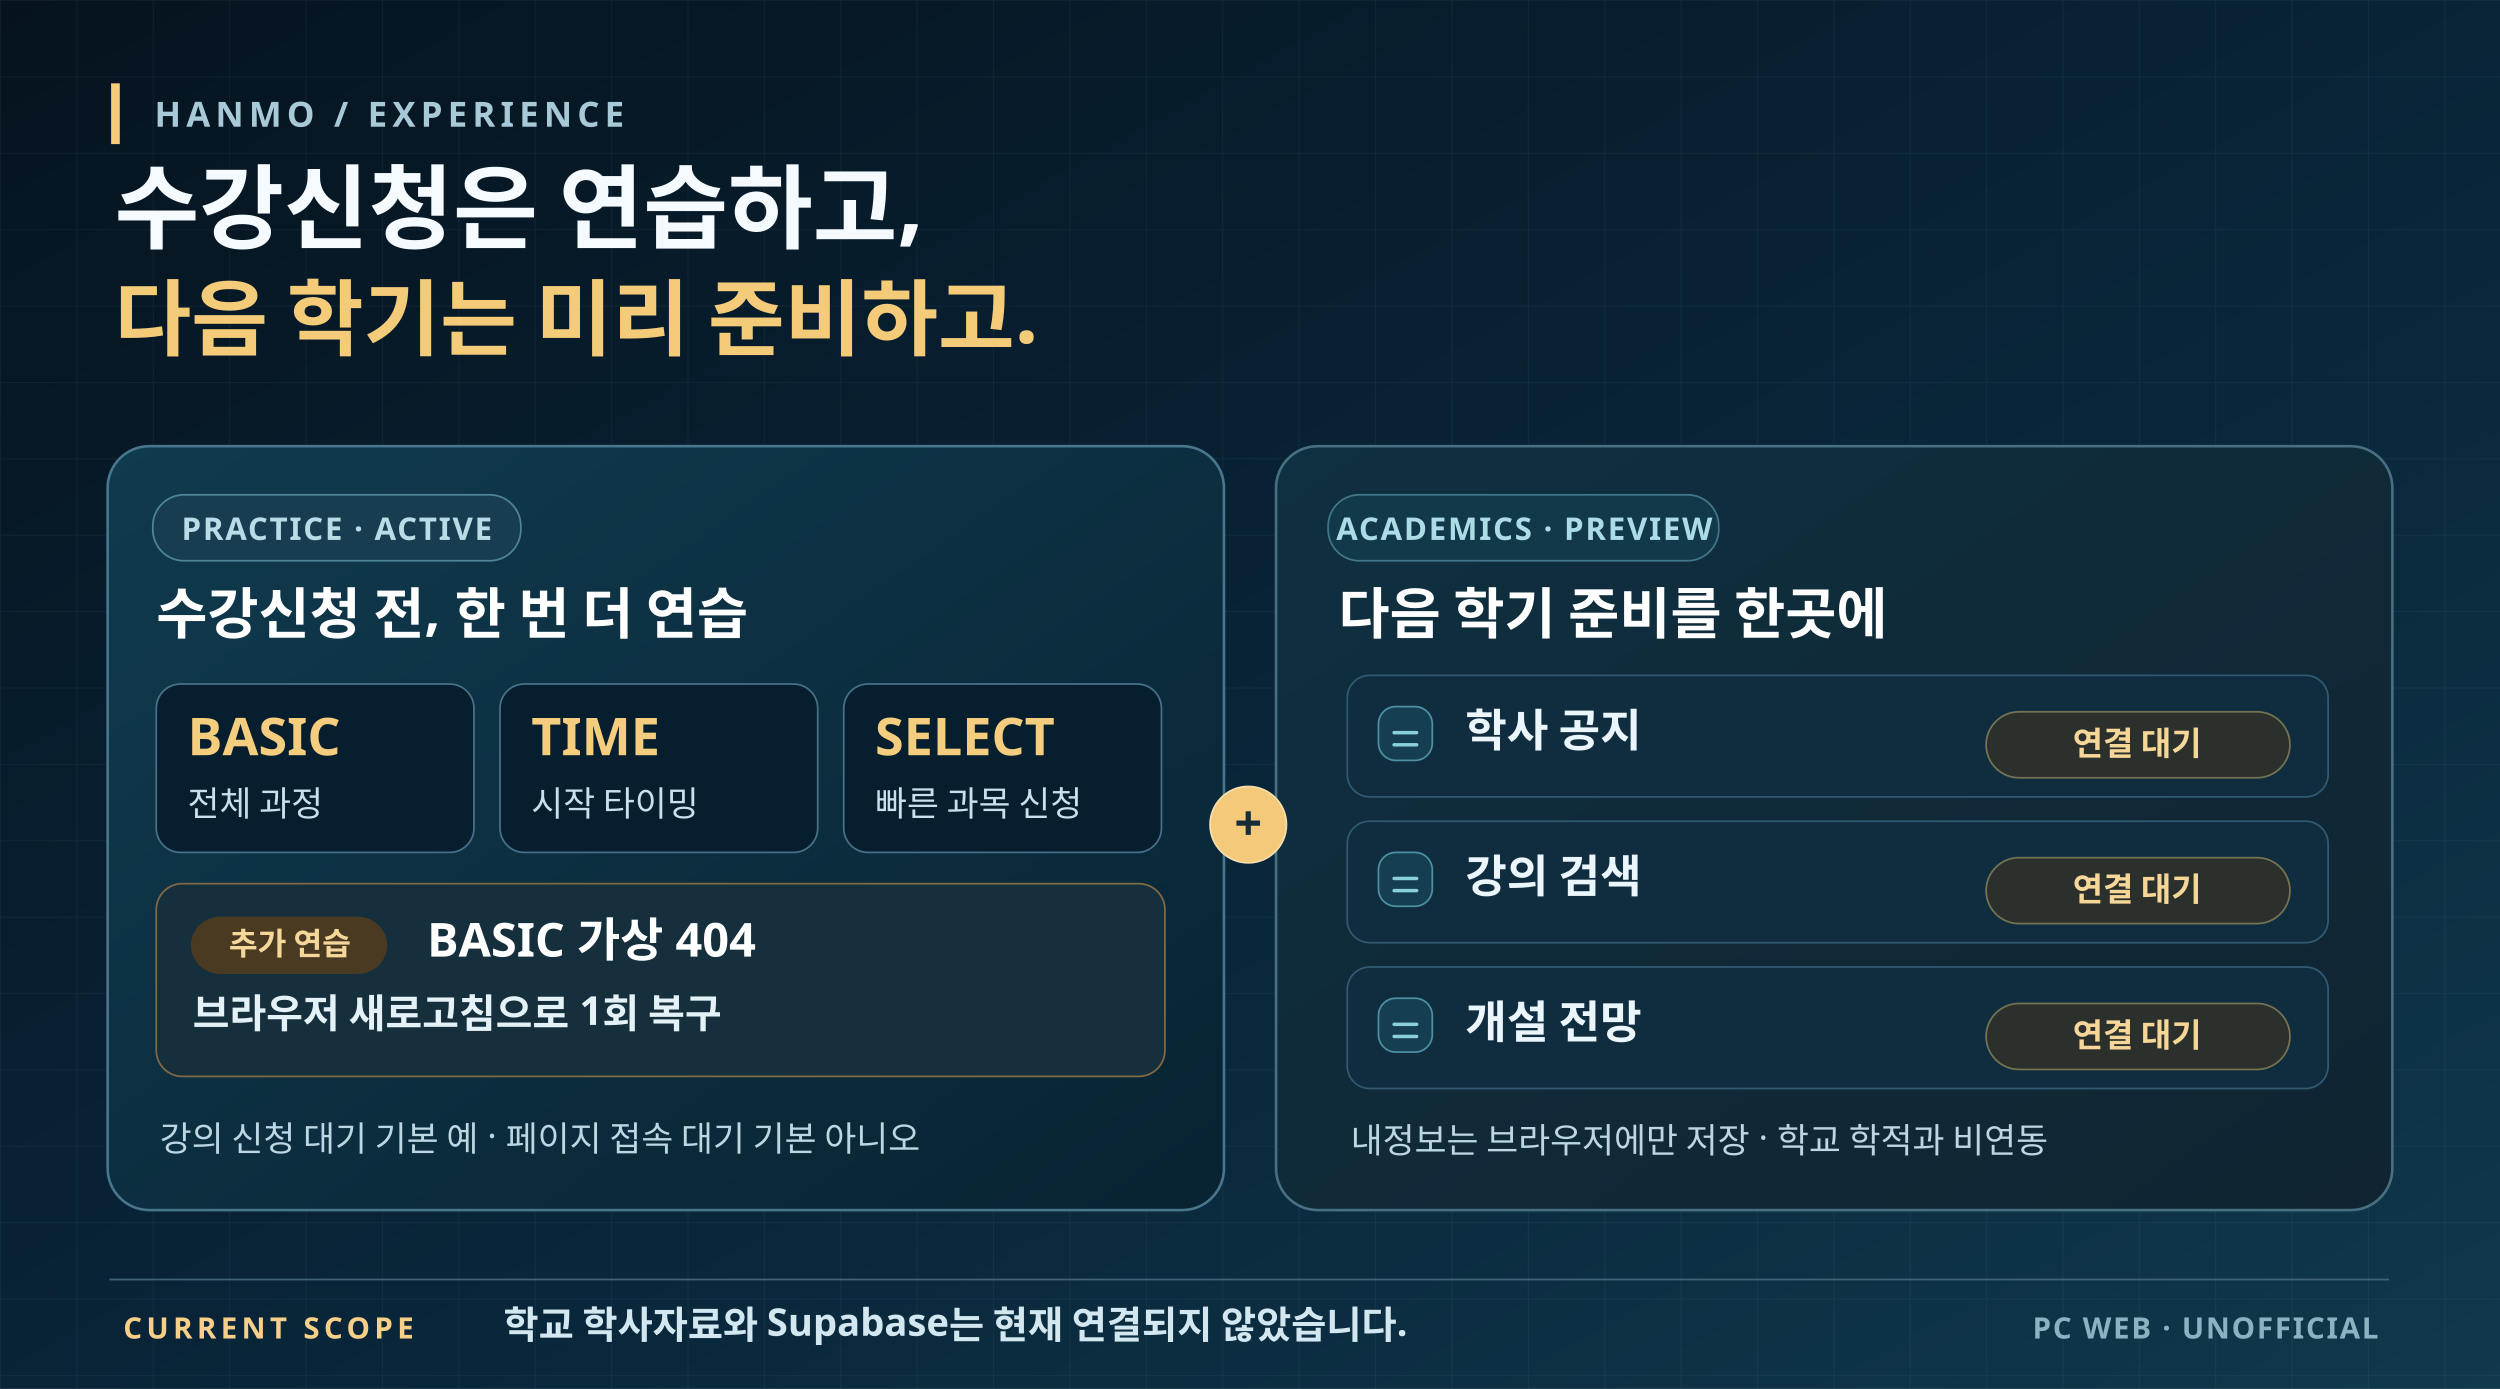
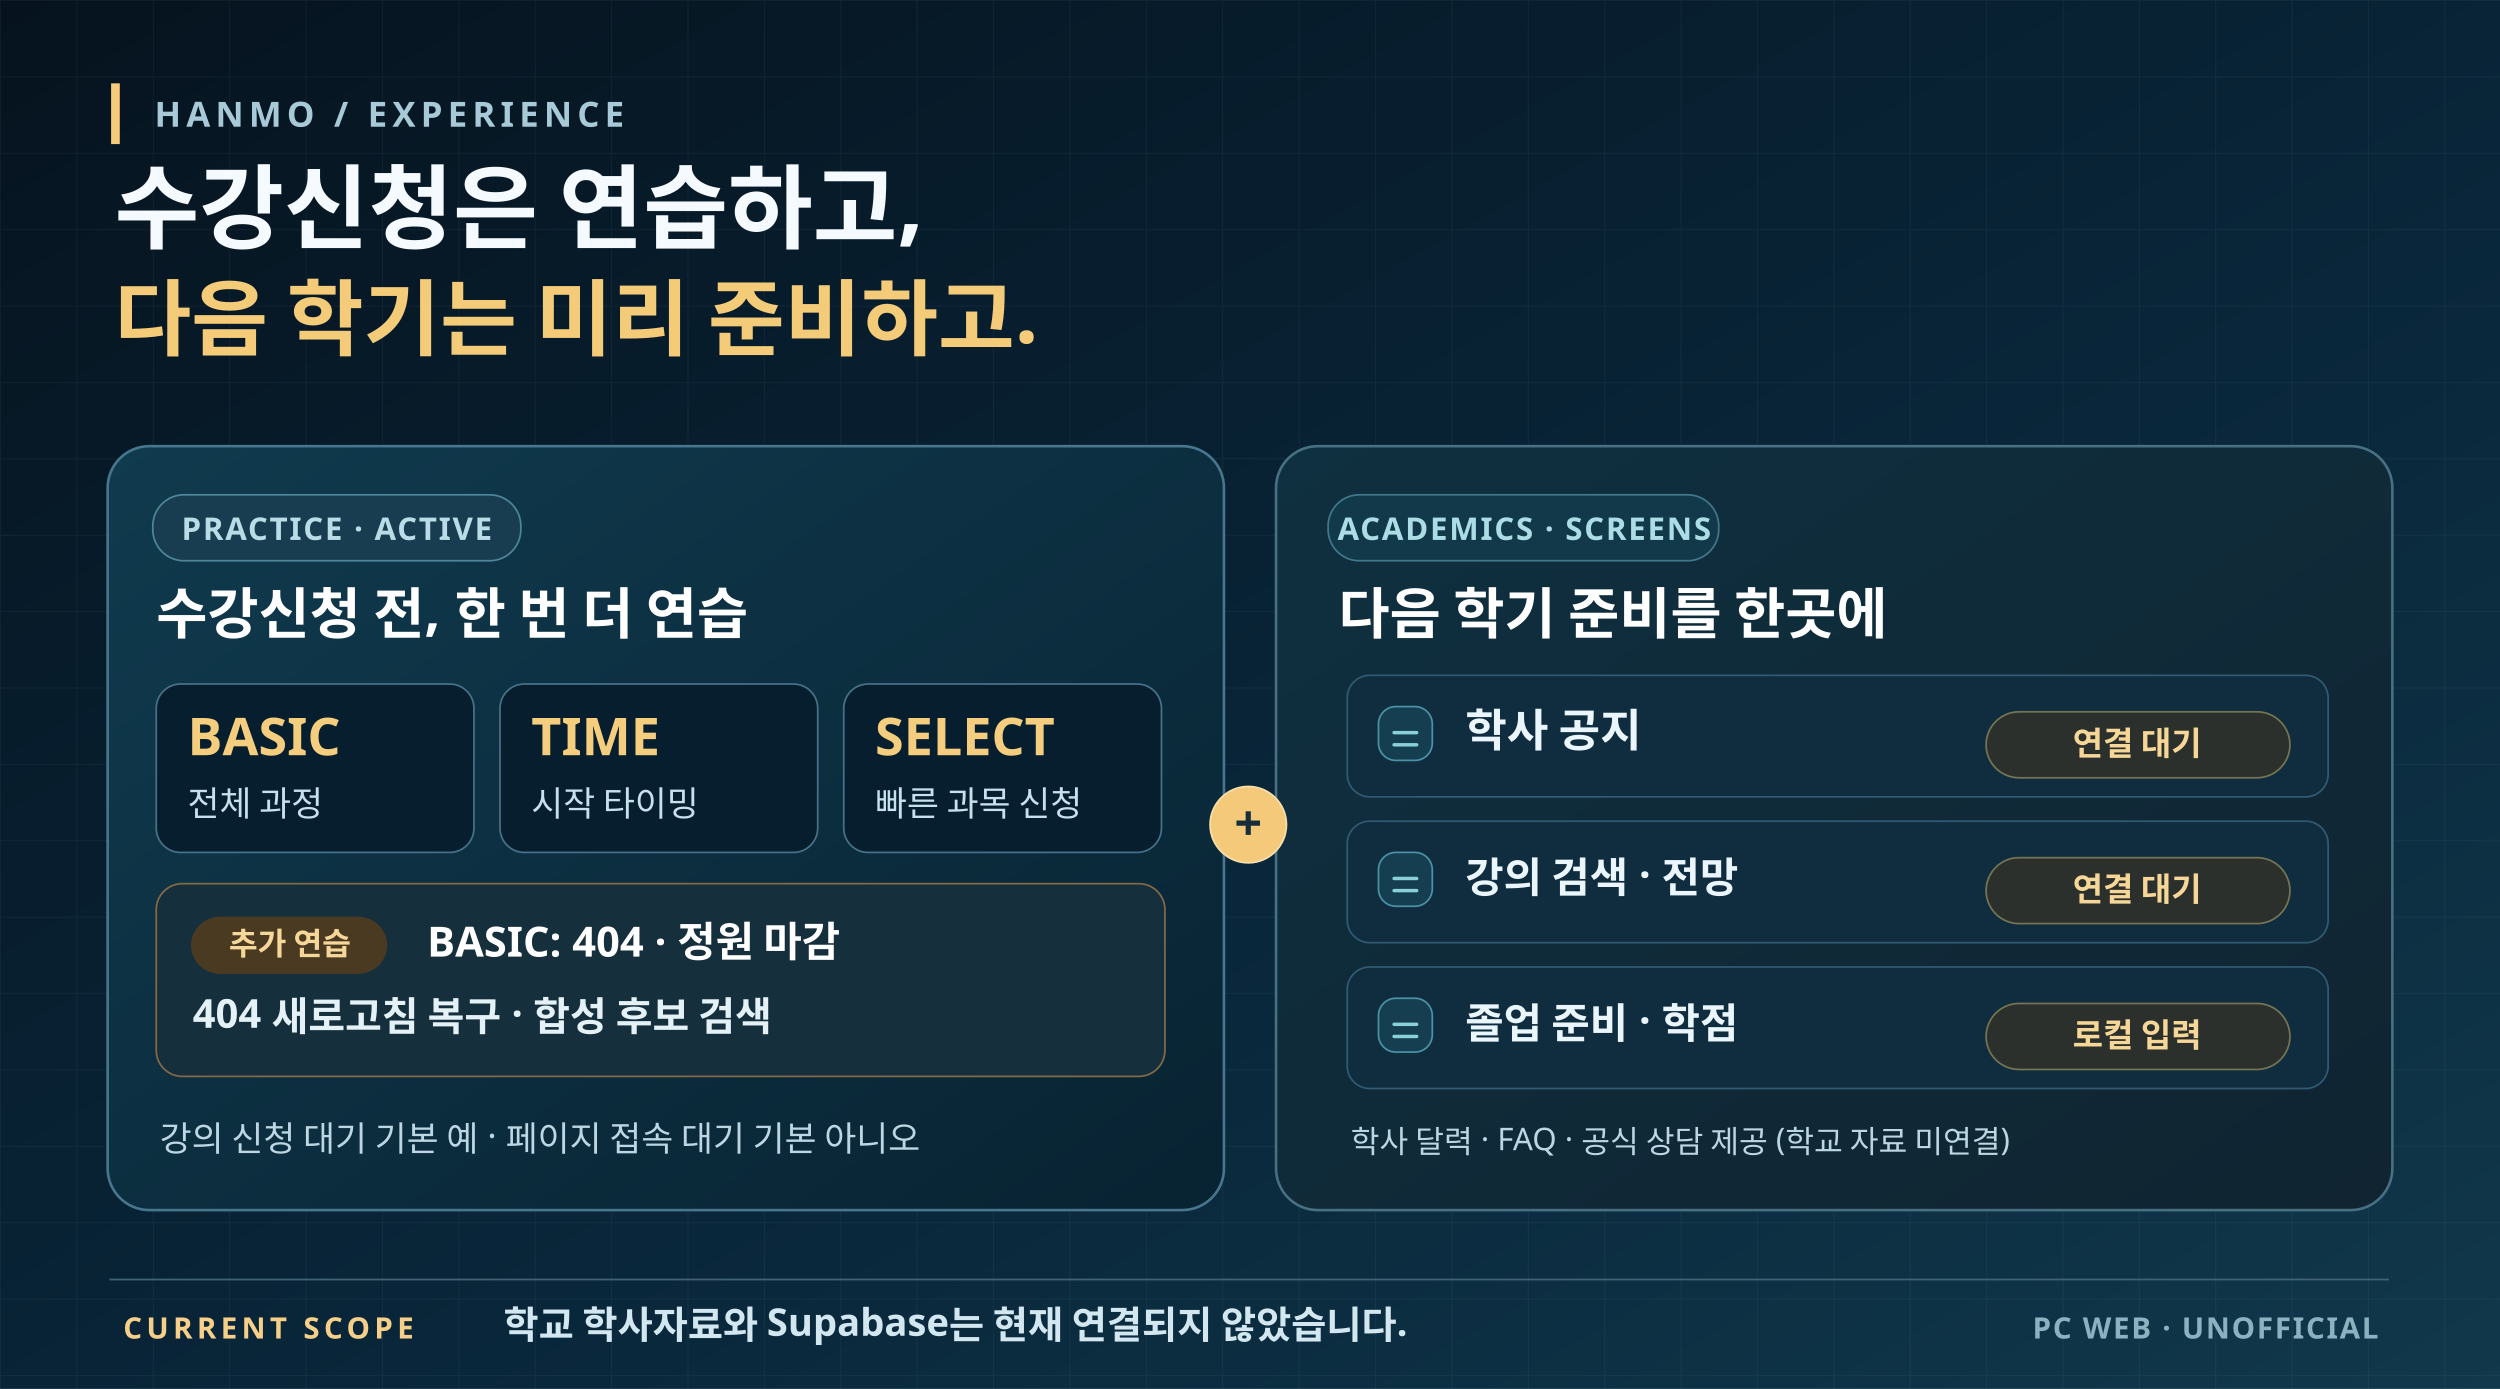
<svg xmlns="http://www.w3.org/2000/svg" width="1440" height="800" viewBox="0 0 1440 800" role="img" aria-labelledby="title desc">
  <defs>
    <linearGradient id="bg" x1="0" y1="0" x2="1" y2="1">
      <stop stop-color="#06131E" />
      <stop offset=".57" stop-color="#09263A" />
      <stop offset="1" stop-color="#11384B" />
    </linearGradient>
    <linearGradient id="left" x1="0" y1="0" x2="1" y2="1">
      <stop stop-color="#103A4E" />
      <stop offset="1" stop-color="#082332" />
    </linearGradient>
    <linearGradient id="right" x1="0" y1="0" x2="1" y2="1">
      <stop stop-color="#0F3040" />
      <stop offset="1" stop-color="#102431" />
    </linearGradient>
    <pattern id="grid" width="44" height="44" patternUnits="userSpaceOnUse">
      <path d="M44 0H0V44" fill="none" stroke="#94C8DB" stroke-opacity=".065" />
    </pattern>
  </defs>
  <g font-family="Pretendard, Noto Sans KR, Apple SD Gothic Neo, Malgun Gothic, sans-serif">
    <rect x="0" y="0" width="1440" height="800" rx="0" fill="url(#bg)" stroke="none" stroke-width="1" />
    <rect x="0" y="0" width="1440" height="800" rx="0" fill="url(#grid)" stroke="none" stroke-width="1" />
    <path d="M64 48h5v35h-5z" fill="#F6CC7B" />
    <text x="89" y="73" fill="#A8C9D7" font-size="20" font-weight="750" letter-spacing="3">HANMO   /   EXPERIENCE</text>
    <text x="66" y="139" fill="#F5FAFE" font-size="53" font-weight="800">수강신청은 연습하고,</text>
    <text x="66" y="201" fill="#F4CB79" font-size="48" font-weight="760">다음 학기는 미리 준비하고.</text>
    <rect x="62" y="257" width="643" height="440" rx="24" fill="url(#left)" stroke="#48768D" stroke-width="1.5" />
    <rect x="735" y="257" width="643" height="440" rx="24" fill="url(#right)" stroke="#487083" stroke-width="1.5" />
    <rect x="88" y="285" width="212" height="38" rx="18" fill="#183D50" stroke="#4F8598" stroke-width="1" />
    <text x="194" y="311" fill="#B9DCE7" font-size="18" font-weight="730" text-anchor="middle" letter-spacing="1">PRACTICE · ACTIVE</text>
    <text x="90" y="365" fill="#FFFFFF" font-size="32" font-weight="800">수강신청 전, 한 번 더 연습</text>
    <rect x="90" y="394" width="183" height="97" rx="14" fill="#061E2D" stroke="#477188" stroke-width="1" />
    <text x="108" y="435" fill="#F4CD7E" font-size="30" font-weight="800">BASIC</text>
    <text x="108" y="470" fill="#C7E0ED" font-size="20" font-weight="500">전체 과정</text>
    <rect x="288" y="394" width="183" height="97" rx="14" fill="#061E2D" stroke="#477188" stroke-width="1" />
    <text x="306" y="435" fill="#F4CD7E" font-size="30" font-weight="800">TIME</text>
    <text x="306" y="470" fill="#C7E0ED" font-size="20" font-weight="500">시작 타이밍</text>
    <rect x="486" y="394" width="183" height="97" rx="14" fill="#061E2D" stroke="#477188" stroke-width="1" />
    <text x="504" y="435" fill="#F4CD7E" font-size="30" font-weight="800">SELECT</text>
    <text x="504" y="470" fill="#C7E0ED" font-size="20" font-weight="500">빠른 과목 신청</text>
    <rect x="90" y="509" width="581" height="111" rx="15" fill="#162F3D" stroke="#846945" stroke-width="1" />
    <rect x="110" y="528" width="113" height="33" rx="17" fill="#4B3A22" stroke="none" stroke-width="1" />
    <text x="167" y="550" fill="#F5D899" font-size="18" font-weight="730" text-anchor="middle">추가 연습</text>
-     <text x="246" y="551" fill="#FFFFFF" font-size="27" font-weight="780">BASIC 가상 404</text>
-     <text x="111" y="592" fill="#E4F1F6" font-size="23" font-weight="580">브라우저 새로고침으로 1회 복구</text>
+     <text x="246" y="551" fill="#FFFFFF" font-size="24" font-weight="780">BASIC: 404 · 정원 마감</text>
+     <text x="111" y="592" fill="#E4F1F6" font-size="23" font-weight="580">404 새로고침 복구 · 합성 후보 검색</text>
    <text x="92" y="663" fill="#BCD6E3" font-size="20" font-weight="510">강의 신청 대기 기본 예 · 페이지 접속 대기 기본 아니오</text>
    <rect x="765" y="285" width="225" height="38" rx="18" fill="#123949" stroke="#41778A" stroke-width="1" />
-     <text x="878" y="311" fill="#ACDCE5" font-size="18" font-weight="730" text-anchor="middle" letter-spacing="1">ACADEMICS · PREVIEW</text>
+     <text x="878" y="311" fill="#ACDCE5" font-size="18" font-weight="730" text-anchor="middle" letter-spacing="1">ACADEMICS · SCREENS</text>
    <text x="771" y="365" fill="#FFFFFF" font-size="32" font-weight="800">다음 학기 준비를 한곳에</text>
    <rect x="776" y="389" width="565" height="70" rx="13" fill="#102D40" stroke="#315A72" stroke-width="1" />
    <rect x="794" y="407" width="31" height="31" rx="10" fill="#163E51" stroke="#4C91A4" stroke-width="1" />
    <path d="M803 422h13m-13 7h13" stroke="#8AD0D8" stroke-width="2" stroke-linecap="round" />
    <text x="844" y="430" fill="#EAF6FC" font-size="26" font-weight="700">학사 공지</text>
    <rect x="1144" y="410" width="175" height="38" rx="19" fill="#2C302D" stroke="#747452" stroke-width="1" />
    <text x="1231" y="435" fill="#F6D797" font-size="19" font-weight="650" text-anchor="middle">연결 대기</text>
    <rect x="776" y="473" width="565" height="70" rx="13" fill="#102D40" stroke="#315A72" stroke-width="1" />
    <rect x="794" y="491" width="31" height="31" rx="10" fill="#163E51" stroke="#4C91A4" stroke-width="1" />
    <path d="M803 506h13m-13 7h13" stroke="#8AD0D8" stroke-width="2" stroke-linecap="round" />
-     <text x="844" y="514" fill="#EAF6FC" font-size="26" font-weight="700">강의 검색</text>
+     <text x="844" y="514" fill="#EAF6FC" font-size="24" font-weight="700">강의 검색 · 전망</text>
    <rect x="1144" y="494" width="175" height="38" rx="19" fill="#2C302D" stroke="#747452" stroke-width="1" />
    <text x="1231" y="519" fill="#F6D797" font-size="19" font-weight="650" text-anchor="middle">연결 대기</text>
    <rect x="776" y="557" width="565" height="70" rx="13" fill="#102D40" stroke="#315A72" stroke-width="1" />
    <rect x="794" y="575" width="31" height="31" rx="10" fill="#163E51" stroke="#4C91A4" stroke-width="1" />
    <path d="M803 590h13m-13 7h13" stroke="#8AD0D8" stroke-width="2" stroke-linecap="round" />
-     <text x="844" y="598" fill="#EAF6FC" font-size="26" font-weight="700">개설 전망</text>
+     <text x="844" y="598" fill="#EAF6FC" font-size="24" font-weight="700">졸업 준비 · 학점</text>
    <rect x="1144" y="578" width="175" height="38" rx="19" fill="#2C302D" stroke="#747452" stroke-width="1" />
-     <text x="1231" y="603" fill="#F6D797" font-size="19" font-weight="650" text-anchor="middle">연결 대기</text>
-     <text x="778" y="664" fill="#BCD6E3" font-size="20" font-weight="510">내정보는 브라우저에만 저장 · 학교 학적과 비연동</text>
+     <text x="1231" y="603" fill="#F6D797" font-size="19" font-weight="650" text-anchor="middle">로컬 입력</text>
+     <text x="778" y="664" fill="#BCD6E3" font-size="18" font-weight="510">학사 달력 · FAQ · 공식 상담 제공 (학교 자료 미연결)</text>
    <rect x="697" y="453" width="44" height="44" rx="22" fill="#F4C979" stroke="#F6DFAC" stroke-width="1" />
    <text x="719" y="484" fill="#172E3A" font-size="28" font-weight="800" text-anchor="middle">+</text>
    <path d="M63 737H1376" stroke="#426277" />
    <text x="71" y="771" fill="#F6CF88" font-size="17" font-weight="750" letter-spacing="2.5">CURRENT SCOPE</text>
    <text x="290" y="771" fill="#D2E7EF" font-size="22" font-weight="600">학교 학사자료와 Supabase는 현재 연결되지 않았습니다.</text>
    <text x="1370" y="771" fill="#8CB2C1" font-size="17" font-weight="700" text-anchor="end" letter-spacing="1">PC WEB · UNOFFICIAL</text>
  </g>
</svg>
